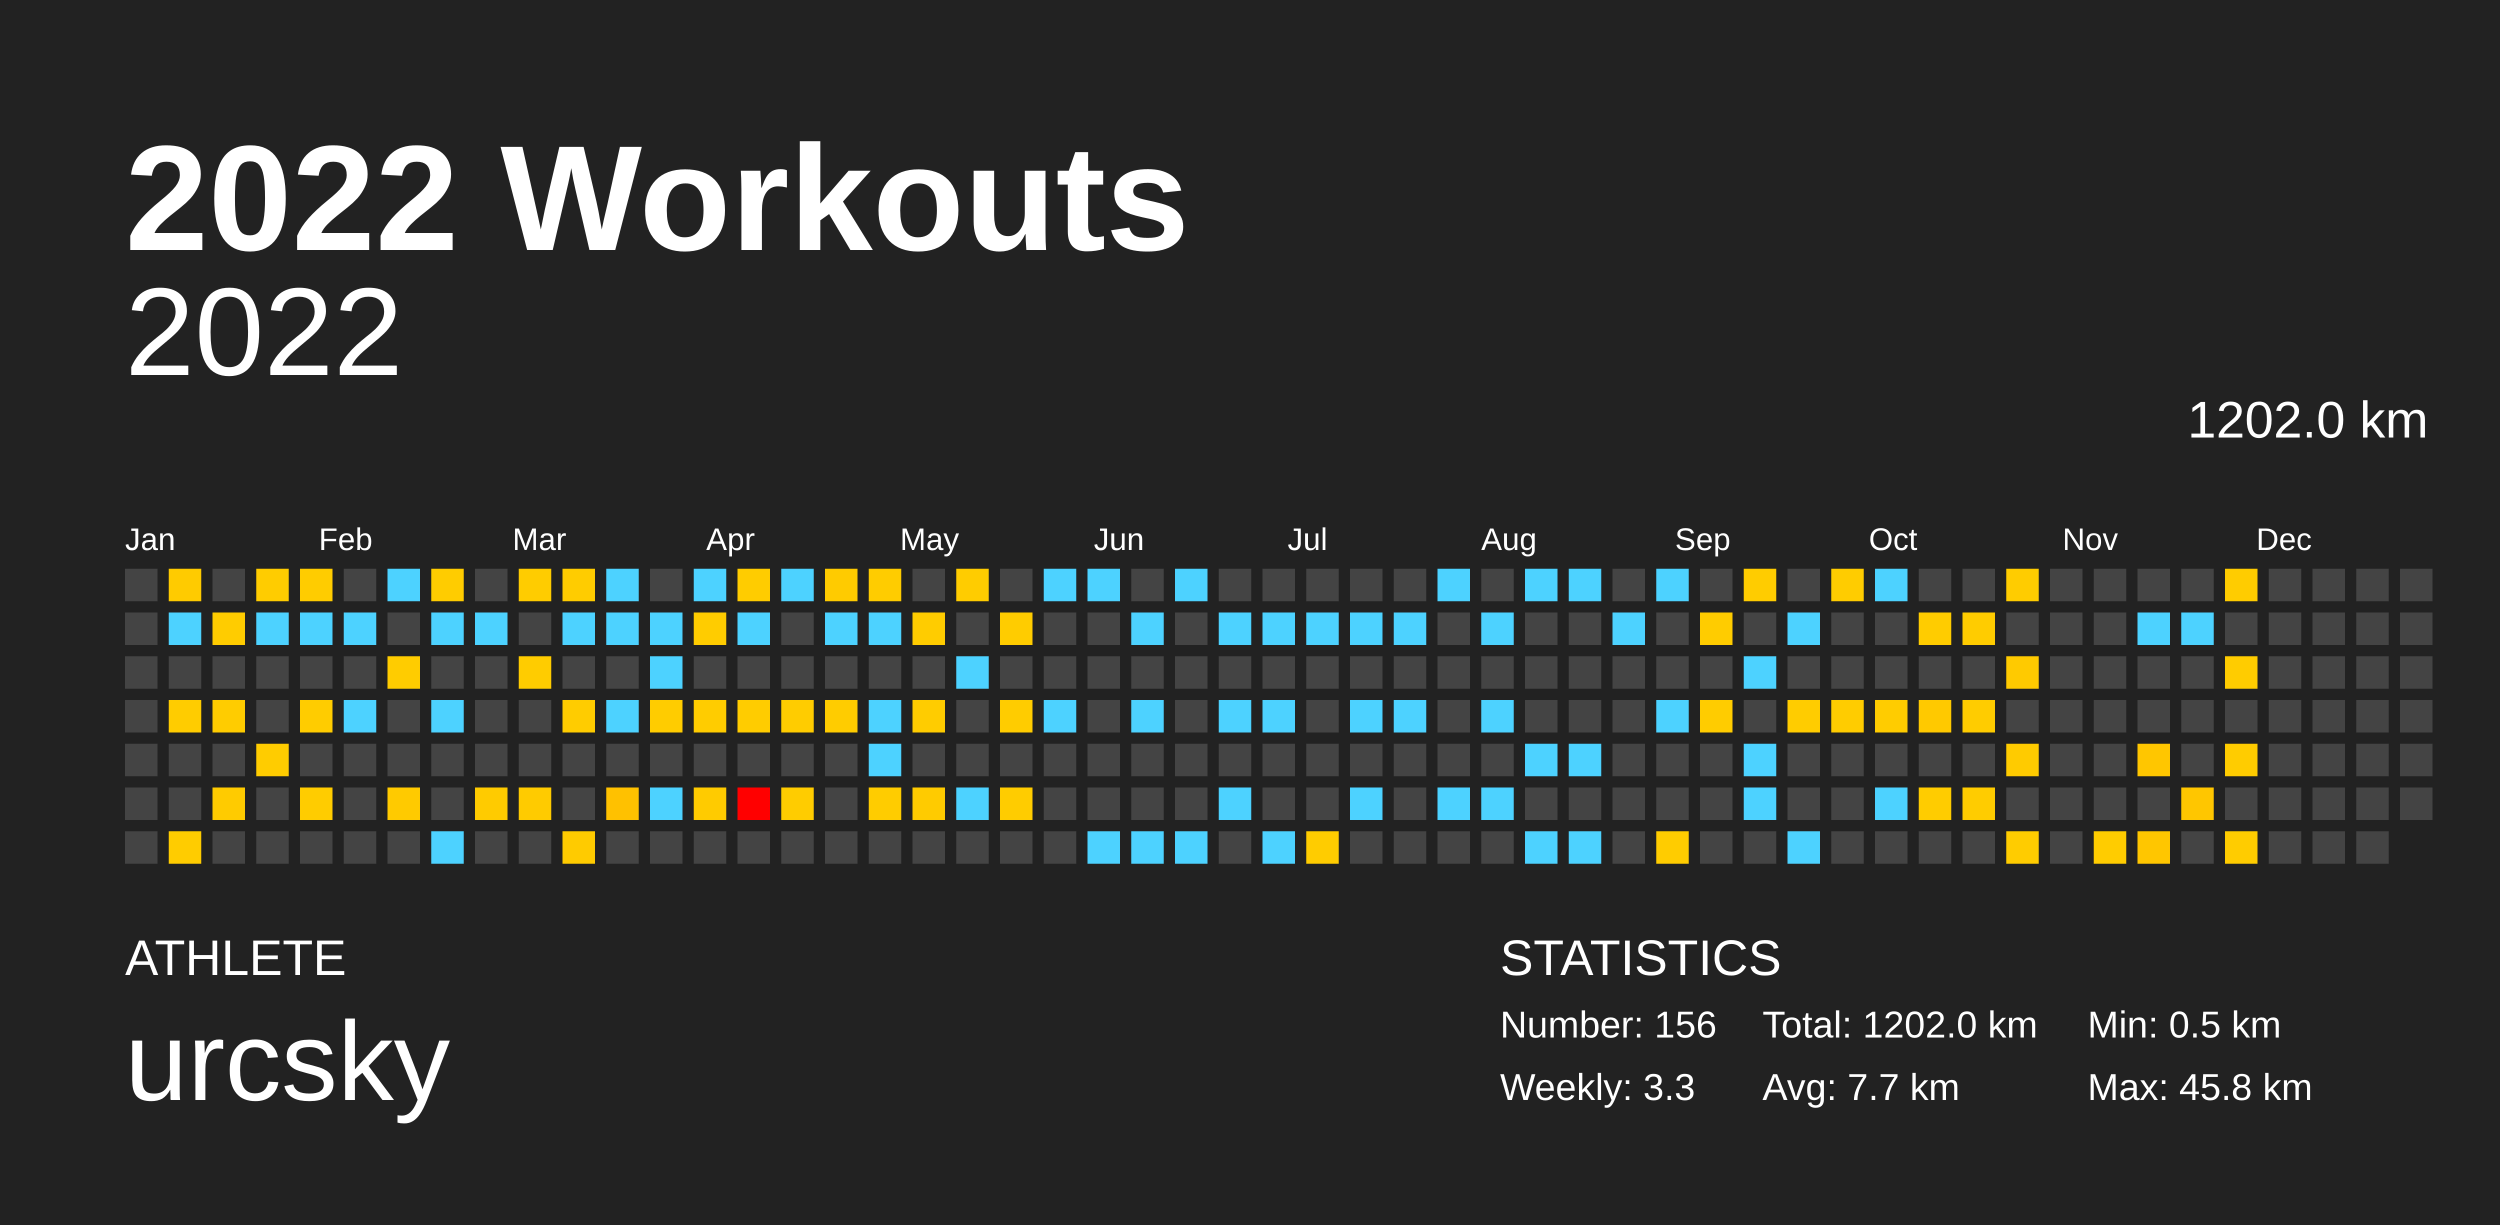
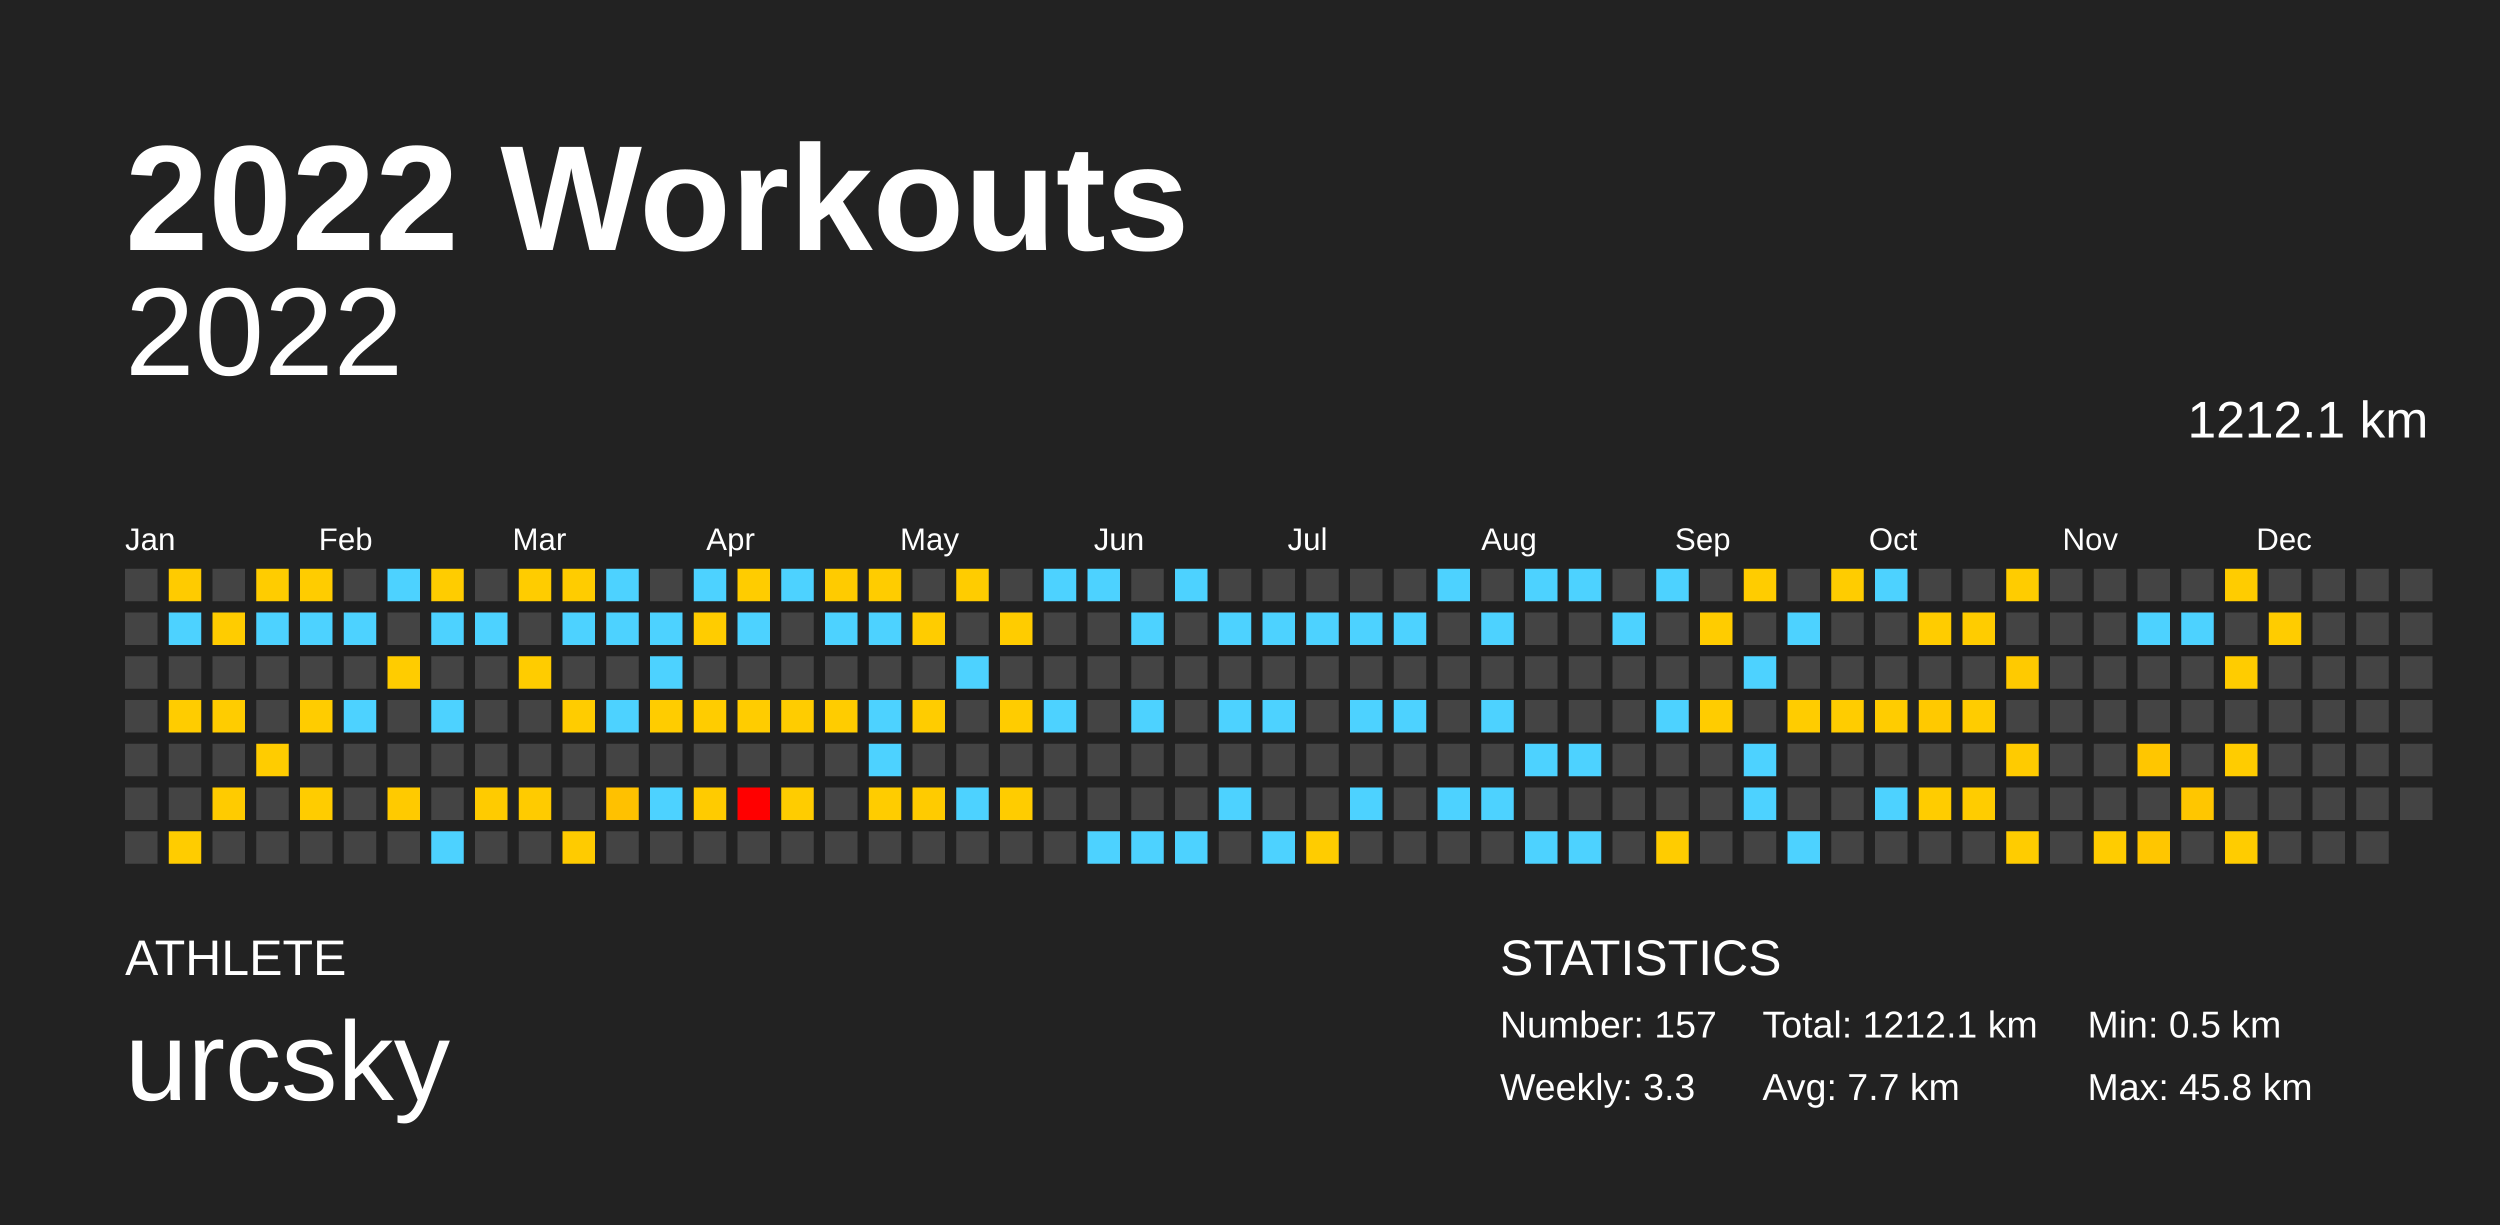
<svg xmlns="http://www.w3.org/2000/svg" baseProfile="full" height="98mm" version="1.1" viewBox="0,0,200,98" width="200mm">
  <defs />
  <rect fill="#222222" height="98" width="200" x="0" y="0" />
  <text fill="#FFFFFF" style="font-size:12px; font-family:Arial; font-weight:bold;" x="10" y="20">2022 Workouts</text>
  <text fill="#FFFFFF" style="font-size:4px; font-family:Arial" x="10" y="78">ATHLETE</text>
  <text fill="#FFFFFF" style="font-size:9px; font-family:Arial" x="10" y="88">urcsky</text>
  <text fill="#FFFFFF" style="font-size:4px; font-family:Arial" x="120" y="78">STATISTICS</text>
-   <text fill="#FFFFFF" style="font-size:3px; font-family:Arial" x="120" y="83">Number: 156</text>
+   <text fill="#FFFFFF" style="font-size:3px; font-family:Arial" x="120" y="83">Number: 157</text>
  <text fill="#FFFFFF" style="font-size:3px; font-family:Arial" x="120" y="88">Weekly: 3.3</text>
-   <text fill="#FFFFFF" style="font-size:3px; font-family:Arial" x="141" y="83">Total: 1202.0 km</text>
+   <text fill="#FFFFFF" style="font-size:3px; font-family:Arial" x="141" y="83">Total: 1212.1 km</text>
  <text fill="#FFFFFF" style="font-size:3px; font-family:Arial" x="141" y="88">Avg: 7.7 km</text>
  <text fill="#FFFFFF" style="font-size:3px; font-family:Arial" x="167" y="83">Min: 0.5 km</text>
  <text fill="#FFFFFF" style="font-size:3px; font-family:Arial" x="167" y="88">Max: 45.8 km</text>
  <text alignment-baseline="hanging" fill="#FFFFFF" style="font-size:10.0px; font-family:Arial;" x="10" y="30">2022</text>
-   <text alignment-baseline="hanging" fill="#FFFFFF" style="font-size:4.125px; font-family:Arial;" x="175" y="35">1202.0 km</text>
+   <text alignment-baseline="hanging" fill="#FFFFFF" style="font-size:4.125px; font-family:Arial;" x="175" y="35">1212.1 km</text>
  <text fill="#FFFFFF" style="font-size:2.5px; font-family:Arial" x="10.0" y="44">Jan</text>
  <text fill="#FFFFFF" style="font-size:2.5px; font-family:Arial" x="25.5" y="44">Feb</text>
  <text fill="#FFFFFF" style="font-size:2.5px; font-family:Arial" x="41.0" y="44">Mar</text>
  <text fill="#FFFFFF" style="font-size:2.5px; font-family:Arial" x="56.5" y="44">Apr</text>
  <text fill="#FFFFFF" style="font-size:2.5px; font-family:Arial" x="72.0" y="44">May</text>
  <text fill="#FFFFFF" style="font-size:2.5px; font-family:Arial" x="87.5" y="44">Jun</text>
  <text fill="#FFFFFF" style="font-size:2.5px; font-family:Arial" x="103.0" y="44">Jul</text>
  <text fill="#FFFFFF" style="font-size:2.5px; font-family:Arial" x="118.5" y="44">Aug</text>
  <text fill="#FFFFFF" style="font-size:2.5px; font-family:Arial" x="134.0" y="44">Sep</text>
  <text fill="#FFFFFF" style="font-size:2.5px; font-family:Arial" x="149.5" y="44">Oct</text>
  <text fill="#FFFFFF" style="font-size:2.5px; font-family:Arial" x="165.0" y="44">Nov</text>
  <text fill="#FFFFFF" style="font-size:2.5px; font-family:Arial" x="180.5" y="44">Dec</text>
  <rect fill="#444444" height="2.6" width="2.6" x="10.0" y="45.5" />
  <rect fill="#444444" height="2.6" width="2.6" x="10.0" y="49.0" />
  <rect fill="#444444" height="2.6" width="2.6" x="10.0" y="52.5" />
  <rect fill="#444444" height="2.6" width="2.6" x="10.0" y="56.0" />
  <rect fill="#444444" height="2.6" width="2.6" x="10.0" y="59.5" />
  <rect fill="#444444" height="2.6" width="2.6" x="10.0" y="63.0" />
  <rect fill="#444444" height="2.6" width="2.6" x="10.0" y="66.5" />
  <rect fill="#ffcb00" height="2.6" width="2.6" x="13.5" y="45.5" />
  <rect fill="#4dd2ff" height="2.6" width="2.6" x="13.5" y="49.0" />
  <rect fill="#444444" height="2.6" width="2.6" x="13.5" y="52.5" />
  <rect fill="#ffcc00" height="2.6" width="2.6" x="13.5" y="56.0" />
  <rect fill="#444444" height="2.6" width="2.6" x="13.5" y="59.5" />
  <rect fill="#444444" height="2.6" width="2.6" x="13.5" y="63.0" />
  <rect fill="#ffcc00" height="2.6" width="2.6" x="13.5" y="66.5" />
  <rect fill="#444444" height="2.6" width="2.6" x="17.0" y="45.5" />
  <rect fill="#ffcc00" height="2.6" width="2.6" x="17.0" y="49.0" />
  <rect fill="#444444" height="2.6" width="2.6" x="17.0" y="52.5" />
  <rect fill="#ffcc00" height="2.6" width="2.6" x="17.0" y="56.0" />
  <rect fill="#444444" height="2.6" width="2.6" x="17.0" y="59.5" />
  <rect fill="#ffcb00" height="2.6" width="2.6" x="17.0" y="63.0" />
  <rect fill="#444444" height="2.6" width="2.6" x="17.0" y="66.5" />
  <rect fill="#ffcc00" height="2.6" width="2.6" x="20.5" y="45.5" />
  <rect fill="#4dd2ff" height="2.6" width="2.6" x="20.5" y="49.0" />
  <rect fill="#444444" height="2.6" width="2.6" x="20.5" y="52.5" />
  <rect fill="#444444" height="2.6" width="2.6" x="20.5" y="56.0" />
  <rect fill="#ffcc00" height="2.6" width="2.6" x="20.5" y="59.5" />
  <rect fill="#444444" height="2.6" width="2.6" x="20.5" y="63.0" />
  <rect fill="#444444" height="2.6" width="2.6" x="20.5" y="66.5" />
  <rect fill="#ffcc00" height="2.6" width="2.6" x="24.0" y="45.5" />
  <rect fill="#4dd2ff" height="2.6" width="2.6" x="24.0" y="49.0" />
  <rect fill="#444444" height="2.6" width="2.6" x="24.0" y="52.5" />
  <rect fill="#ffcc00" height="2.6" width="2.6" x="24.0" y="56.0" />
  <rect fill="#444444" height="2.6" width="2.6" x="24.0" y="59.5" />
  <rect fill="#ffcc00" height="2.6" width="2.6" x="24.0" y="63.0" />
  <rect fill="#444444" height="2.6" width="2.6" x="24.0" y="66.5" />
  <rect fill="#444444" height="2.6" width="2.6" x="27.5" y="45.5" />
  <rect fill="#4dd2ff" height="2.6" width="2.6" x="27.5" y="49.0" />
  <rect fill="#444444" height="2.6" width="2.6" x="27.5" y="52.5" />
  <rect fill="#4dd2ff" height="2.6" width="2.6" x="27.5" y="56.0" />
  <rect fill="#444444" height="2.6" width="2.6" x="27.5" y="59.5" />
  <rect fill="#444444" height="2.6" width="2.6" x="27.5" y="63.0" />
  <rect fill="#444444" height="2.6" width="2.6" x="27.5" y="66.5" />
  <rect fill="#4dd2ff" height="2.6" width="2.6" x="31.0" y="45.5" />
  <rect fill="#444444" height="2.6" width="2.6" x="31.0" y="49.0" />
  <rect fill="#ffcc00" height="2.6" width="2.6" x="31.0" y="52.5" />
  <rect fill="#444444" height="2.6" width="2.6" x="31.0" y="56.0" />
  <rect fill="#444444" height="2.6" width="2.6" x="31.0" y="59.5" />
  <rect fill="#ffca00" height="2.6" width="2.6" x="31.0" y="63.0" />
  <rect fill="#444444" height="2.6" width="2.6" x="31.0" y="66.5" />
  <rect fill="#ffcc00" height="2.6" width="2.6" x="34.5" y="45.5" />
  <rect fill="#4dd2ff" height="2.6" width="2.6" x="34.5" y="49.0" />
  <rect fill="#444444" height="2.6" width="2.6" x="34.5" y="52.5" />
  <rect fill="#4dd2ff" height="2.6" width="2.6" x="34.5" y="56.0" />
  <rect fill="#444444" height="2.6" width="2.6" x="34.5" y="59.5" />
  <rect fill="#444444" height="2.6" width="2.6" x="34.5" y="63.0" />
  <rect fill="#4dd2ff" height="2.6" width="2.6" x="34.5" y="66.5" />
  <rect fill="#444444" height="2.6" width="2.6" x="38.0" y="45.5" />
  <rect fill="#4dd2ff" height="2.6" width="2.6" x="38.0" y="49.0" />
  <rect fill="#444444" height="2.6" width="2.6" x="38.0" y="52.5" />
  <rect fill="#444444" height="2.6" width="2.6" x="38.0" y="56.0" />
  <rect fill="#444444" height="2.6" width="2.6" x="38.0" y="59.5" />
  <rect fill="#ffcb00" height="2.6" width="2.6" x="38.0" y="63.0" />
  <rect fill="#444444" height="2.6" width="2.6" x="38.0" y="66.5" />
  <rect fill="#ffcc00" height="2.6" width="2.6" x="41.5" y="45.5" />
  <rect fill="#444444" height="2.6" width="2.6" x="41.5" y="49.0" />
  <rect fill="#ffcc00" height="2.6" width="2.6" x="41.5" y="52.5" />
  <rect fill="#444444" height="2.6" width="2.6" x="41.5" y="56.0" />
  <rect fill="#444444" height="2.6" width="2.6" x="41.5" y="59.5" />
  <rect fill="#ffcb00" height="2.6" width="2.6" x="41.5" y="63.0" />
  <rect fill="#444444" height="2.6" width="2.6" x="41.5" y="66.5" />
  <rect fill="#ffcc00" height="2.6" width="2.6" x="45.0" y="45.5" />
  <rect fill="#4dd2ff" height="2.6" width="2.6" x="45.0" y="49.0" />
  <rect fill="#444444" height="2.6" width="2.6" x="45.0" y="52.5" />
  <rect fill="#ffcc00" height="2.6" width="2.6" x="45.0" y="56.0" />
  <rect fill="#444444" height="2.6" width="2.6" x="45.0" y="59.5" />
  <rect fill="#444444" height="2.6" width="2.6" x="45.0" y="63.0" />
  <rect fill="#ffcb00" height="2.6" width="2.6" x="45.0" y="66.5" />
  <rect fill="#4dd2ff" height="2.6" width="2.6" x="48.5" y="45.5" />
  <rect fill="#4dd2ff" height="2.6" width="2.6" x="48.5" y="49.0" />
  <rect fill="#444444" height="2.6" width="2.6" x="48.5" y="52.5" />
  <rect fill="#4dd2ff" height="2.6" width="2.6" x="48.5" y="56.0" />
  <rect fill="#444444" height="2.6" width="2.6" x="48.5" y="59.5" />
  <rect fill="#ffc100" height="2.6" width="2.6" x="48.5" y="63.0" />
  <rect fill="#444444" height="2.6" width="2.6" x="48.5" y="66.5" />
  <rect fill="#444444" height="2.6" width="2.6" x="52.0" y="45.5" />
  <rect fill="#4dd2ff" height="2.6" width="2.6" x="52.0" y="49.0" />
  <rect fill="#4dd2ff" height="2.6" width="2.6" x="52.0" y="52.5" />
  <rect fill="#ffcc00" height="2.6" width="2.6" x="52.0" y="56.0" />
  <rect fill="#444444" height="2.6" width="2.6" x="52.0" y="59.5" />
  <rect fill="#4dd2ff" height="2.6" width="2.6" x="52.0" y="63.0" />
  <rect fill="#444444" height="2.6" width="2.6" x="52.0" y="66.5" />
  <rect fill="#4dd2ff" height="2.6" width="2.6" x="55.5" y="45.5" />
  <rect fill="#ffcc00" height="2.6" width="2.6" x="55.5" y="49.0" />
  <rect fill="#444444" height="2.6" width="2.6" x="55.5" y="52.5" />
  <rect fill="#ffcc00" height="2.6" width="2.6" x="55.5" y="56.0" />
  <rect fill="#444444" height="2.6" width="2.6" x="55.5" y="59.5" />
  <rect fill="#ffcb00" height="2.6" width="2.6" x="55.5" y="63.0" />
  <rect fill="#444444" height="2.6" width="2.6" x="55.5" y="66.5" />
  <rect fill="#ffcc00" height="2.6" width="2.6" x="59.0" y="45.5" />
  <rect fill="#4dd2ff" height="2.6" width="2.6" x="59.0" y="49.0" />
  <rect fill="#444444" height="2.6" width="2.6" x="59.0" y="52.5" />
  <rect fill="#ffcc00" height="2.6" width="2.6" x="59.0" y="56.0" />
  <rect fill="#444444" height="2.6" width="2.6" x="59.0" y="59.5" />
  <rect fill="red" height="2.6" width="2.6" x="59.0" y="63.0" />
  <rect fill="#444444" height="2.6" width="2.6" x="59.0" y="66.5" />
  <rect fill="#4dd2ff" height="2.6" width="2.6" x="62.5" y="45.5" />
  <rect fill="#444444" height="2.6" width="2.6" x="62.5" y="49.0" />
  <rect fill="#444444" height="2.6" width="2.6" x="62.5" y="52.5" />
  <rect fill="#ffcc00" height="2.6" width="2.6" x="62.5" y="56.0" />
  <rect fill="#444444" height="2.6" width="2.6" x="62.5" y="59.5" />
  <rect fill="#ffcc00" height="2.6" width="2.6" x="62.5" y="63.0" />
  <rect fill="#444444" height="2.6" width="2.6" x="62.5" y="66.5" />
  <rect fill="#ffcb00" height="2.6" width="2.6" x="66.0" y="45.5" />
  <rect fill="#4dd2ff" height="2.6" width="2.6" x="66.0" y="49.0" />
  <rect fill="#444444" height="2.6" width="2.6" x="66.0" y="52.5" />
  <rect fill="#ffcc00" height="2.6" width="2.6" x="66.0" y="56.0" />
  <rect fill="#444444" height="2.6" width="2.6" x="66.0" y="59.5" />
  <rect fill="#444444" height="2.6" width="2.6" x="66.0" y="63.0" />
  <rect fill="#444444" height="2.6" width="2.6" x="66.0" y="66.5" />
  <rect fill="#ffcc00" height="2.6" width="2.6" x="69.5" y="45.5" />
  <rect fill="#4dd2ff" height="2.6" width="2.6" x="69.5" y="49.0" />
  <rect fill="#444444" height="2.6" width="2.6" x="69.5" y="52.5" />
  <rect fill="#4dd2ff" height="2.6" width="2.6" x="69.5" y="56.0" />
  <rect fill="#4dd2ff" height="2.6" width="2.6" x="69.5" y="59.5" />
  <rect fill="#ffcc00" height="2.6" width="2.6" x="69.5" y="63.0" />
  <rect fill="#444444" height="2.6" width="2.6" x="69.5" y="66.5" />
  <rect fill="#444444" height="2.6" width="2.6" x="73.0" y="45.5" />
  <rect fill="#ffcc00" height="2.6" width="2.6" x="73.0" y="49.0" />
  <rect fill="#444444" height="2.6" width="2.6" x="73.0" y="52.5" />
  <rect fill="#ffcc00" height="2.6" width="2.6" x="73.0" y="56.0" />
  <rect fill="#444444" height="2.6" width="2.6" x="73.0" y="59.5" />
  <rect fill="#ffcb00" height="2.6" width="2.6" x="73.0" y="63.0" />
  <rect fill="#444444" height="2.6" width="2.6" x="73.0" y="66.5" />
  <rect fill="#ffcc00" height="2.6" width="2.6" x="76.5" y="45.5" />
  <rect fill="#444444" height="2.6" width="2.6" x="76.5" y="49.0" />
  <rect fill="#4dd2ff" height="2.6" width="2.6" x="76.5" y="52.5" />
  <rect fill="#444444" height="2.6" width="2.6" x="76.5" y="56.0" />
  <rect fill="#444444" height="2.6" width="2.6" x="76.5" y="59.5" />
  <rect fill="#4dd2ff" height="2.6" width="2.6" x="76.5" y="63.0" />
  <rect fill="#444444" height="2.6" width="2.6" x="76.5" y="66.5" />
  <rect fill="#444444" height="2.6" width="2.6" x="80.0" y="45.5" />
  <rect fill="#ffcc00" height="2.6" width="2.6" x="80.0" y="49.0" />
  <rect fill="#444444" height="2.6" width="2.6" x="80.0" y="52.5" />
  <rect fill="#ffcc00" height="2.6" width="2.6" x="80.0" y="56.0" />
  <rect fill="#444444" height="2.6" width="2.6" x="80.0" y="59.5" />
  <rect fill="#ffcc00" height="2.6" width="2.6" x="80.0" y="63.0" />
  <rect fill="#444444" height="2.6" width="2.6" x="80.0" y="66.5" />
  <rect fill="#4dd2ff" height="2.6" width="2.6" x="83.5" y="45.5" />
  <rect fill="#444444" height="2.6" width="2.6" x="83.5" y="49.0" />
  <rect fill="#444444" height="2.6" width="2.6" x="83.5" y="52.5" />
  <rect fill="#4dd2ff" height="2.6" width="2.6" x="83.5" y="56.0" />
  <rect fill="#444444" height="2.6" width="2.6" x="83.5" y="59.5" />
  <rect fill="#444444" height="2.6" width="2.6" x="83.5" y="63.0" />
  <rect fill="#444444" height="2.6" width="2.6" x="83.5" y="66.5" />
  <rect fill="#4dd2ff" height="2.6" width="2.6" x="87.0" y="45.5" />
  <rect fill="#444444" height="2.6" width="2.6" x="87.0" y="49.0" />
  <rect fill="#444444" height="2.6" width="2.6" x="87.0" y="52.5" />
  <rect fill="#444444" height="2.6" width="2.6" x="87.0" y="56.0" />
  <rect fill="#444444" height="2.6" width="2.6" x="87.0" y="59.5" />
  <rect fill="#444444" height="2.6" width="2.6" x="87.0" y="63.0" />
  <rect fill="#4dd2ff" height="2.6" width="2.6" x="87.0" y="66.5" />
  <rect fill="#444444" height="2.6" width="2.6" x="90.5" y="45.5" />
  <rect fill="#4dd2ff" height="2.6" width="2.6" x="90.5" y="49.0" />
  <rect fill="#444444" height="2.6" width="2.6" x="90.5" y="52.5" />
  <rect fill="#4dd2ff" height="2.6" width="2.6" x="90.5" y="56.0" />
  <rect fill="#444444" height="2.6" width="2.6" x="90.5" y="59.5" />
  <rect fill="#444444" height="2.6" width="2.6" x="90.5" y="63.0" />
  <rect fill="#4dd2ff" height="2.6" width="2.6" x="90.5" y="66.5" />
  <rect fill="#4dd2ff" height="2.6" width="2.6" x="94.0" y="45.5" />
  <rect fill="#444444" height="2.6" width="2.6" x="94.0" y="49.0" />
  <rect fill="#444444" height="2.6" width="2.6" x="94.0" y="52.5" />
  <rect fill="#444444" height="2.6" width="2.6" x="94.0" y="56.0" />
  <rect fill="#444444" height="2.6" width="2.6" x="94.0" y="59.5" />
  <rect fill="#444444" height="2.6" width="2.6" x="94.0" y="63.0" />
  <rect fill="#4dd2ff" height="2.6" width="2.6" x="94.0" y="66.5" />
  <rect fill="#444444" height="2.6" width="2.6" x="97.5" y="45.5" />
  <rect fill="#4dd2ff" height="2.6" width="2.6" x="97.5" y="49.0" />
  <rect fill="#444444" height="2.6" width="2.6" x="97.5" y="52.5" />
  <rect fill="#4dd2ff" height="2.6" width="2.6" x="97.5" y="56.0" />
  <rect fill="#444444" height="2.6" width="2.6" x="97.5" y="59.5" />
  <rect fill="#4dd2ff" height="2.6" width="2.6" x="97.5" y="63.0" />
  <rect fill="#444444" height="2.6" width="2.6" x="97.5" y="66.5" />
  <rect fill="#444444" height="2.6" width="2.6" x="101.0" y="45.5" />
  <rect fill="#4dd2ff" height="2.6" width="2.6" x="101.0" y="49.0" />
  <rect fill="#444444" height="2.6" width="2.6" x="101.0" y="52.5" />
  <rect fill="#4dd2ff" height="2.6" width="2.6" x="101.0" y="56.0" />
  <rect fill="#444444" height="2.6" width="2.6" x="101.0" y="59.5" />
  <rect fill="#444444" height="2.6" width="2.6" x="101.0" y="63.0" />
  <rect fill="#4dd2ff" height="2.6" width="2.6" x="101.0" y="66.5" />
  <rect fill="#444444" height="2.6" width="2.6" x="104.5" y="45.5" />
  <rect fill="#4dd2ff" height="2.6" width="2.6" x="104.5" y="49.0" />
  <rect fill="#444444" height="2.6" width="2.6" x="104.5" y="52.5" />
  <rect fill="#444444" height="2.6" width="2.6" x="104.5" y="56.0" />
  <rect fill="#444444" height="2.6" width="2.6" x="104.5" y="59.5" />
  <rect fill="#444444" height="2.6" width="2.6" x="104.5" y="63.0" />
  <rect fill="#ffcc00" height="2.6" width="2.6" x="104.5" y="66.5" />
  <rect fill="#444444" height="2.6" width="2.6" x="108.0" y="45.5" />
  <rect fill="#4dd2ff" height="2.6" width="2.6" x="108.0" y="49.0" />
  <rect fill="#444444" height="2.6" width="2.6" x="108.0" y="52.5" />
  <rect fill="#4dd2ff" height="2.6" width="2.6" x="108.0" y="56.0" />
  <rect fill="#444444" height="2.6" width="2.6" x="108.0" y="59.5" />
  <rect fill="#4dd2ff" height="2.6" width="2.6" x="108.0" y="63.0" />
  <rect fill="#444444" height="2.6" width="2.6" x="108.0" y="66.5" />
  <rect fill="#444444" height="2.6" width="2.6" x="111.5" y="45.5" />
  <rect fill="#4dd2ff" height="2.6" width="2.6" x="111.5" y="49.0" />
  <rect fill="#444444" height="2.6" width="2.6" x="111.5" y="52.5" />
  <rect fill="#4dd2ff" height="2.6" width="2.6" x="111.5" y="56.0" />
  <rect fill="#444444" height="2.6" width="2.6" x="111.5" y="59.5" />
  <rect fill="#444444" height="2.6" width="2.6" x="111.5" y="63.0" />
  <rect fill="#444444" height="2.6" width="2.6" x="111.5" y="66.5" />
  <rect fill="#4dd2ff" height="2.6" width="2.6" x="115.0" y="45.5" />
  <rect fill="#444444" height="2.6" width="2.6" x="115.0" y="49.0" />
  <rect fill="#444444" height="2.6" width="2.6" x="115.0" y="52.5" />
  <rect fill="#444444" height="2.6" width="2.6" x="115.0" y="56.0" />
  <rect fill="#444444" height="2.6" width="2.6" x="115.0" y="59.5" />
  <rect fill="#4dd2ff" height="2.6" width="2.6" x="115.0" y="63.0" />
  <rect fill="#444444" height="2.6" width="2.6" x="115.0" y="66.5" />
  <rect fill="#444444" height="2.6" width="2.6" x="118.5" y="45.5" />
  <rect fill="#4dd2ff" height="2.6" width="2.6" x="118.5" y="49.0" />
  <rect fill="#444444" height="2.6" width="2.6" x="118.5" y="52.5" />
  <rect fill="#4dd2ff" height="2.6" width="2.6" x="118.5" y="56.0" />
  <rect fill="#444444" height="2.6" width="2.6" x="118.5" y="59.5" />
  <rect fill="#4dd2ff" height="2.6" width="2.6" x="118.5" y="63.0" />
  <rect fill="#444444" height="2.6" width="2.6" x="118.5" y="66.5" />
  <rect fill="#4dd2ff" height="2.6" width="2.6" x="122.0" y="45.5" />
  <rect fill="#444444" height="2.6" width="2.6" x="122.0" y="49.0" />
  <rect fill="#444444" height="2.6" width="2.6" x="122.0" y="52.5" />
  <rect fill="#444444" height="2.6" width="2.6" x="122.0" y="56.0" />
  <rect fill="#4dd2ff" height="2.6" width="2.6" x="122.0" y="59.5" />
  <rect fill="#444444" height="2.6" width="2.6" x="122.0" y="63.0" />
  <rect fill="#4dd2ff" height="2.6" width="2.6" x="122.0" y="66.5" />
  <rect fill="#4dd2ff" height="2.6" width="2.6" x="125.5" y="45.5" />
  <rect fill="#444444" height="2.6" width="2.6" x="125.5" y="49.0" />
  <rect fill="#444444" height="2.6" width="2.6" x="125.5" y="52.5" />
  <rect fill="#444444" height="2.6" width="2.6" x="125.5" y="56.0" />
  <rect fill="#4dd2ff" height="2.6" width="2.6" x="125.5" y="59.5" />
  <rect fill="#444444" height="2.6" width="2.6" x="125.5" y="63.0" />
  <rect fill="#4dd2ff" height="2.6" width="2.6" x="125.5" y="66.5" />
  <rect fill="#444444" height="2.6" width="2.6" x="129.0" y="45.5" />
  <rect fill="#4dd2ff" height="2.6" width="2.6" x="129.0" y="49.0" />
  <rect fill="#444444" height="2.6" width="2.6" x="129.0" y="52.5" />
  <rect fill="#444444" height="2.6" width="2.6" x="129.0" y="56.0" />
  <rect fill="#444444" height="2.6" width="2.6" x="129.0" y="59.5" />
  <rect fill="#444444" height="2.6" width="2.6" x="129.0" y="63.0" />
  <rect fill="#444444" height="2.6" width="2.6" x="129.0" y="66.5" />
  <rect fill="#4dd2ff" height="2.6" width="2.6" x="132.5" y="45.5" />
  <rect fill="#444444" height="2.6" width="2.6" x="132.5" y="49.0" />
  <rect fill="#444444" height="2.6" width="2.6" x="132.5" y="52.5" />
  <rect fill="#4dd2ff" height="2.6" width="2.6" x="132.5" y="56.0" />
  <rect fill="#444444" height="2.6" width="2.6" x="132.5" y="59.5" />
  <rect fill="#444444" height="2.6" width="2.6" x="132.5" y="63.0" />
  <rect fill="#ffcc00" height="2.6" width="2.6" x="132.5" y="66.5" />
  <rect fill="#444444" height="2.6" width="2.6" x="136.0" y="45.5" />
  <rect fill="#ffcc00" height="2.6" width="2.6" x="136.0" y="49.0" />
  <rect fill="#444444" height="2.6" width="2.6" x="136.0" y="52.5" />
  <rect fill="#ffcc00" height="2.6" width="2.6" x="136.0" y="56.0" />
  <rect fill="#444444" height="2.6" width="2.6" x="136.0" y="59.5" />
  <rect fill="#444444" height="2.6" width="2.6" x="136.0" y="63.0" />
  <rect fill="#444444" height="2.6" width="2.6" x="136.0" y="66.5" />
  <rect fill="#ffcc00" height="2.6" width="2.6" x="139.5" y="45.5" />
  <rect fill="#444444" height="2.6" width="2.6" x="139.5" y="49.0" />
  <rect fill="#4dd2ff" height="2.6" width="2.6" x="139.5" y="52.5" />
  <rect fill="#444444" height="2.6" width="2.6" x="139.5" y="56.0" />
  <rect fill="#4dd2ff" height="2.6" width="2.6" x="139.5" y="59.5" />
  <rect fill="#4dd2ff" height="2.6" width="2.6" x="139.5" y="63.0" />
  <rect fill="#444444" height="2.6" width="2.6" x="139.5" y="66.5" />
  <rect fill="#444444" height="2.6" width="2.6" x="143.0" y="45.5" />
  <rect fill="#4dd2ff" height="2.6" width="2.6" x="143.0" y="49.0" />
  <rect fill="#444444" height="2.6" width="2.6" x="143.0" y="52.5" />
  <rect fill="#ffcc00" height="2.6" width="2.6" x="143.0" y="56.0" />
  <rect fill="#444444" height="2.6" width="2.6" x="143.0" y="59.5" />
  <rect fill="#444444" height="2.6" width="2.6" x="143.0" y="63.0" />
  <rect fill="#4dd2ff" height="2.6" width="2.6" x="143.0" y="66.5" />
  <rect fill="#ffcc00" height="2.6" width="2.6" x="146.5" y="45.5" />
  <rect fill="#444444" height="2.6" width="2.6" x="146.5" y="49.0" />
  <rect fill="#444444" height="2.6" width="2.6" x="146.5" y="52.5" />
  <rect fill="#ffcc00" height="2.6" width="2.6" x="146.5" y="56.0" />
  <rect fill="#444444" height="2.6" width="2.6" x="146.5" y="59.5" />
  <rect fill="#444444" height="2.6" width="2.6" x="146.5" y="63.0" />
  <rect fill="#444444" height="2.6" width="2.6" x="146.5" y="66.5" />
  <rect fill="#4dd2ff" height="2.6" width="2.6" x="150.0" y="45.5" />
  <rect fill="#444444" height="2.6" width="2.6" x="150.0" y="49.0" />
  <rect fill="#444444" height="2.6" width="2.6" x="150.0" y="52.5" />
  <rect fill="#ffcc00" height="2.6" width="2.6" x="150.0" y="56.0" />
  <rect fill="#444444" height="2.6" width="2.6" x="150.0" y="59.5" />
  <rect fill="#4dd2ff" height="2.6" width="2.6" x="150.0" y="63.0" />
  <rect fill="#444444" height="2.6" width="2.6" x="150.0" y="66.5" />
  <rect fill="#444444" height="2.6" width="2.6" x="153.5" y="45.5" />
  <rect fill="#ffcc00" height="2.6" width="2.6" x="153.5" y="49.0" />
  <rect fill="#444444" height="2.6" width="2.6" x="153.5" y="52.5" />
  <rect fill="#ffc900" height="2.6" width="2.6" x="153.5" y="56.0" />
  <rect fill="#444444" height="2.6" width="2.6" x="153.5" y="59.5" />
  <rect fill="#ffcc00" height="2.6" width="2.6" x="153.5" y="63.0" />
  <rect fill="#444444" height="2.6" width="2.6" x="153.5" y="66.5" />
  <rect fill="#444444" height="2.6" width="2.6" x="157.0" y="45.5" />
  <rect fill="#ffcc00" height="2.6" width="2.6" x="157.0" y="49.0" />
  <rect fill="#444444" height="2.6" width="2.6" x="157.0" y="52.5" />
  <rect fill="#ffcc00" height="2.6" width="2.6" x="157.0" y="56.0" />
  <rect fill="#444444" height="2.6" width="2.6" x="157.0" y="59.5" />
  <rect fill="#ffcc00" height="2.6" width="2.6" x="157.0" y="63.0" />
  <rect fill="#444444" height="2.6" width="2.6" x="157.0" y="66.5" />
  <rect fill="#ffcc00" height="2.6" width="2.6" x="160.5" y="45.5" />
  <rect fill="#444444" height="2.6" width="2.6" x="160.5" y="49.0" />
  <rect fill="#ffca00" height="2.6" width="2.6" x="160.5" y="52.5" />
  <rect fill="#444444" height="2.6" width="2.6" x="160.5" y="56.0" />
  <rect fill="#ffcb00" height="2.6" width="2.6" x="160.5" y="59.5" />
  <rect fill="#444444" height="2.6" width="2.6" x="160.5" y="63.0" />
  <rect fill="#ffcc00" height="2.6" width="2.6" x="160.5" y="66.5" />
  <rect fill="#444444" height="2.6" width="2.6" x="164.0" y="45.5" />
  <rect fill="#444444" height="2.6" width="2.6" x="164.0" y="49.0" />
  <rect fill="#444444" height="2.6" width="2.6" x="164.0" y="52.5" />
  <rect fill="#444444" height="2.6" width="2.6" x="164.0" y="56.0" />
  <rect fill="#444444" height="2.6" width="2.6" x="164.0" y="59.5" />
  <rect fill="#444444" height="2.6" width="2.6" x="164.0" y="63.0" />
  <rect fill="#444444" height="2.6" width="2.6" x="164.0" y="66.5" />
  <rect fill="#444444" height="2.6" width="2.6" x="167.5" y="45.5" />
  <rect fill="#444444" height="2.6" width="2.6" x="167.5" y="49.0" />
  <rect fill="#444444" height="2.6" width="2.6" x="167.5" y="52.5" />
  <rect fill="#444444" height="2.6" width="2.6" x="167.5" y="56.0" />
  <rect fill="#444444" height="2.6" width="2.6" x="167.5" y="59.5" />
  <rect fill="#444444" height="2.6" width="2.6" x="167.5" y="63.0" />
  <rect fill="#ffcc00" height="2.6" width="2.6" x="167.5" y="66.5" />
  <rect fill="#444444" height="2.6" width="2.6" x="171.0" y="45.5" />
  <rect fill="#4dd2ff" height="2.6" width="2.6" x="171.0" y="49.0" />
  <rect fill="#444444" height="2.6" width="2.6" x="171.0" y="52.5" />
  <rect fill="#444444" height="2.6" width="2.6" x="171.0" y="56.0" />
  <rect fill="#ffc600" height="2.6" width="2.6" x="171.0" y="59.5" />
  <rect fill="#444444" height="2.6" width="2.6" x="171.0" y="63.0" />
  <rect fill="#ffc600" height="2.6" width="2.6" x="171.0" y="66.5" />
  <rect fill="#444444" height="2.6" width="2.6" x="174.5" y="45.5" />
  <rect fill="#4dd2ff" height="2.6" width="2.6" x="174.5" y="49.0" />
  <rect fill="#444444" height="2.6" width="2.6" x="174.5" y="52.5" />
  <rect fill="#444444" height="2.6" width="2.6" x="174.5" y="56.0" />
  <rect fill="#444444" height="2.6" width="2.6" x="174.5" y="59.5" />
  <rect fill="#ffc600" height="2.6" width="2.6" x="174.5" y="63.0" />
  <rect fill="#444444" height="2.6" width="2.6" x="174.5" y="66.5" />
  <rect fill="#ffcc00" height="2.6" width="2.6" x="178.0" y="45.5" />
  <rect fill="#444444" height="2.6" width="2.6" x="178.0" y="49.0" />
  <rect fill="#ffcc00" height="2.6" width="2.6" x="178.0" y="52.5" />
  <rect fill="#444444" height="2.6" width="2.6" x="178.0" y="56.0" />
  <rect fill="#ffcc00" height="2.6" width="2.6" x="178.0" y="59.5" />
  <rect fill="#444444" height="2.6" width="2.6" x="178.0" y="63.0" />
  <rect fill="#ffcc00" height="2.6" width="2.6" x="178.0" y="66.5" />
  <rect fill="#444444" height="2.6" width="2.6" x="181.5" y="45.5" />
-   <rect fill="#444444" height="2.6" width="2.6" x="181.5" y="49.0" />
+   <rect fill="#ffcc00" height="2.6" width="2.6" x="181.5" y="49.0" />
  <rect fill="#444444" height="2.6" width="2.6" x="181.5" y="52.5" />
  <rect fill="#444444" height="2.6" width="2.6" x="181.5" y="56.0" />
  <rect fill="#444444" height="2.6" width="2.6" x="181.5" y="59.5" />
  <rect fill="#444444" height="2.6" width="2.6" x="181.5" y="63.0" />
  <rect fill="#444444" height="2.6" width="2.6" x="181.5" y="66.5" />
  <rect fill="#444444" height="2.6" width="2.6" x="185.0" y="45.5" />
  <rect fill="#444444" height="2.6" width="2.6" x="185.0" y="49.0" />
  <rect fill="#444444" height="2.6" width="2.6" x="185.0" y="52.5" />
  <rect fill="#444444" height="2.6" width="2.6" x="185.0" y="56.0" />
  <rect fill="#444444" height="2.6" width="2.6" x="185.0" y="59.5" />
  <rect fill="#444444" height="2.6" width="2.6" x="185.0" y="63.0" />
  <rect fill="#444444" height="2.6" width="2.6" x="185.0" y="66.5" />
  <rect fill="#444444" height="2.6" width="2.6" x="188.5" y="45.5" />
  <rect fill="#444444" height="2.6" width="2.6" x="188.5" y="49.0" />
  <rect fill="#444444" height="2.6" width="2.6" x="188.5" y="52.5" />
  <rect fill="#444444" height="2.6" width="2.6" x="188.5" y="56.0" />
  <rect fill="#444444" height="2.6" width="2.6" x="188.5" y="59.5" />
  <rect fill="#444444" height="2.6" width="2.6" x="188.5" y="63.0" />
  <rect fill="#444444" height="2.6" width="2.6" x="188.5" y="66.5" />
  <rect fill="#444444" height="2.6" width="2.6" x="192.0" y="45.5" />
  <rect fill="#444444" height="2.6" width="2.6" x="192.0" y="49.0" />
  <rect fill="#444444" height="2.6" width="2.6" x="192.0" y="52.5" />
  <rect fill="#444444" height="2.6" width="2.6" x="192.0" y="56.0" />
  <rect fill="#444444" height="2.6" width="2.6" x="192.0" y="59.5" />
  <rect fill="#444444" height="2.6" width="2.6" x="192.0" y="63.0" />
</svg>
